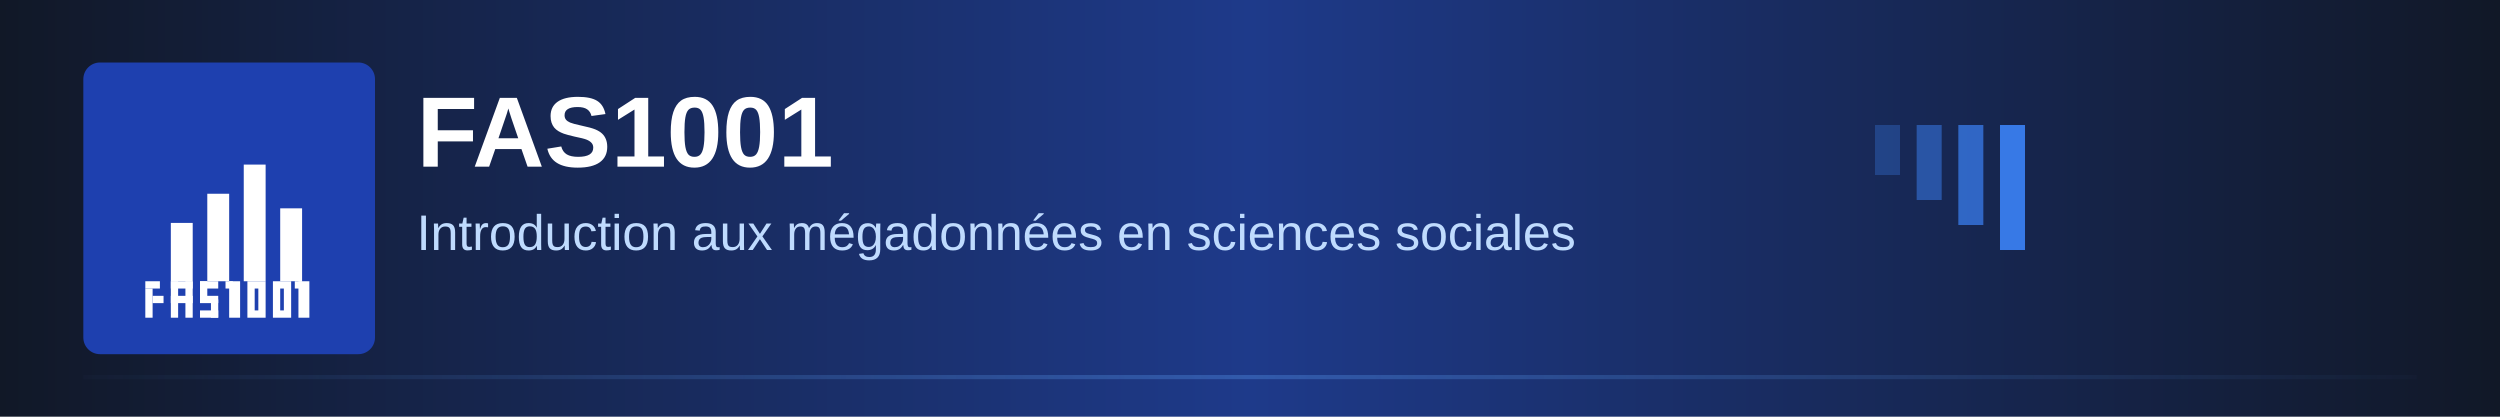
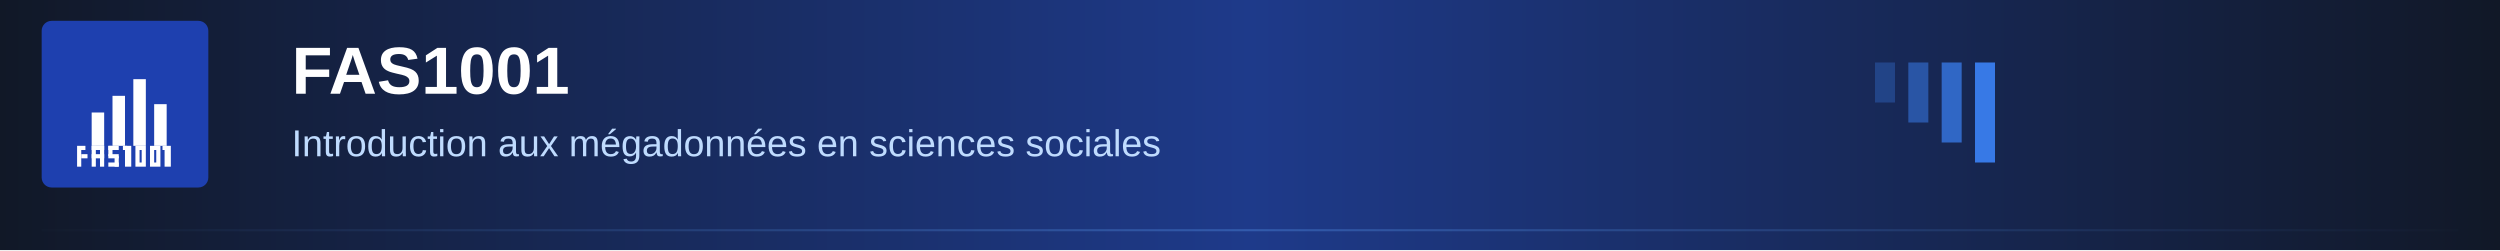
- <svg xmlns="http://www.w3.org/2000/svg" width="100%" height="100%" preserveAspectRatio="xMidYMid slice" viewBox="0 0 1200 200">
+ <svg xmlns="http://www.w3.org/2000/svg" width="100%" height="100%" preserveAspectRatio="xMidYMid slice" viewBox="0 0 1200 120">
  <defs>
    <linearGradient id="backgroundGradient" gradientUnits="userSpaceOnUse" x1="0" y1="0" x2="1200" y2="0">
      <stop offset="0%" stop-color="#111827" />
      <stop offset="50%" stop-color="#1e3a8a" />
      <stop offset="100%" stop-color="#111827" />
    </linearGradient>
    <linearGradient id="lineGradient" gradientUnits="userSpaceOnUse" x1="0" y1="0" x2="1200" y2="0">
      <stop offset="0%" stop-color="#60A5FA" stop-opacity="0" />
      <stop offset="50%" stop-color="#60A5FA" stop-opacity="0.3" />
      <stop offset="100%" stop-color="#60A5FA" stop-opacity="0" />
    </linearGradient>
  </defs>
  <rect width="100%" height="100%" fill="url(#backgroundGradient)" />
-   <g transform="translate(40, 30)">
-     <rect width="140" height="140" fill="#1e40af" rx="8" />
-     <g transform="scale(0.35)">
+   <g transform="translate(20, 10) scale(0.8)">
+     <rect width="100" height="100" fill="#1e40af" rx="6" />
+     <g transform="scale(0.25)">
      <g transform="translate(100, 100)">
        <rect x="20" y="120" width="30" height="80" fill="white" />
        <rect x="70" y="80" width="30" height="120" fill="white" />
        <rect x="120" y="40" width="30" height="160" fill="white" />
        <rect x="170" y="100" width="30" height="100" fill="white" />
      </g>
      <g transform="translate(85, 300)">
        <rect x="0" y="0" width="20" height="10" fill="white" />
        <rect x="0" y="10" width="10" height="40" fill="white" />
        <rect x="10" y="20" width="15" height="10" fill="white" />
        <rect x="35" y="0" width="10" height="50" fill="white" />
        <rect x="55" y="0" width="10" height="50" fill="white" />
        <rect x="35" y="0" width="30" height="10" fill="white" />
        <rect x="35" y="20" width="30" height="10" fill="white" />
        <rect x="75" y="0" width="25" height="10" fill="white" />
        <rect x="75" y="0" width="10" height="25" fill="white" />
        <rect x="75" y="20" width="25" height="10" fill="white" />
        <rect x="90" y="25" width="10" height="25" fill="white" />
        <rect x="75" y="40" width="25" height="10" fill="white" />
        <rect x="115" y="0" width="15" height="50" fill="white" />
        <rect x="110" y="0" width="10" height="10" fill="white" />
        <rect x="140" y="0" width="25" height="50" fill="white" />
        <rect x="150" y="10" width="5" height="30" fill="#1E40AF" />
        <rect x="175" y="0" width="25" height="50" fill="white" />
        <rect x="185" y="10" width="5" height="30" fill="#1E40AF" />
        <rect x="210" y="0" width="15" height="50" fill="white" />
        <rect x="205" y="0" width="10" height="10" fill="white" />
      </g>
    </g>
  </g>
-   <text x="200" y="80" fill="white" style="font-size: 48px; font-family: Arial, sans-serif; font-weight: bold;">FAS1001</text>
-   <text x="200" y="120" fill="#bfdbfe" style="font-size: 24px; font-family: Arial, sans-serif;">Introduction aux mégadonnées en sciences sociales</text>
-   <g transform="translate(900, 60)">
+   <text x="140" y="45" fill="white" style="font-size: 32px; font-family: Arial, sans-serif; font-weight: bold;">FAS1001</text>
+   <text x="140" y="75" fill="#bfdbfe" style="font-size: 18px; font-family: Arial, sans-serif;">Introduction aux mégadonnées en sciences sociales</text>
+   <g transform="translate(900, 30) scale(0.8)">
    <rect x="0" y="0" width="12" height="24" fill="#3b82f6" opacity="0.3" />
    <rect x="20" y="0" width="12" height="36" fill="#3b82f6" opacity="0.5" />
    <rect x="40" y="0" width="12" height="48" fill="#3b82f6" opacity="0.7" />
    <rect x="60" y="0" width="12" height="60" fill="#3b82f6" opacity="0.9" />
  </g>
-   <rect x="40" y="180" width="1120" height="2" fill="url(#lineGradient)" />
+   <rect x="20" y="110" width="1160" height="1" fill="url(#lineGradient)" />
</svg>
